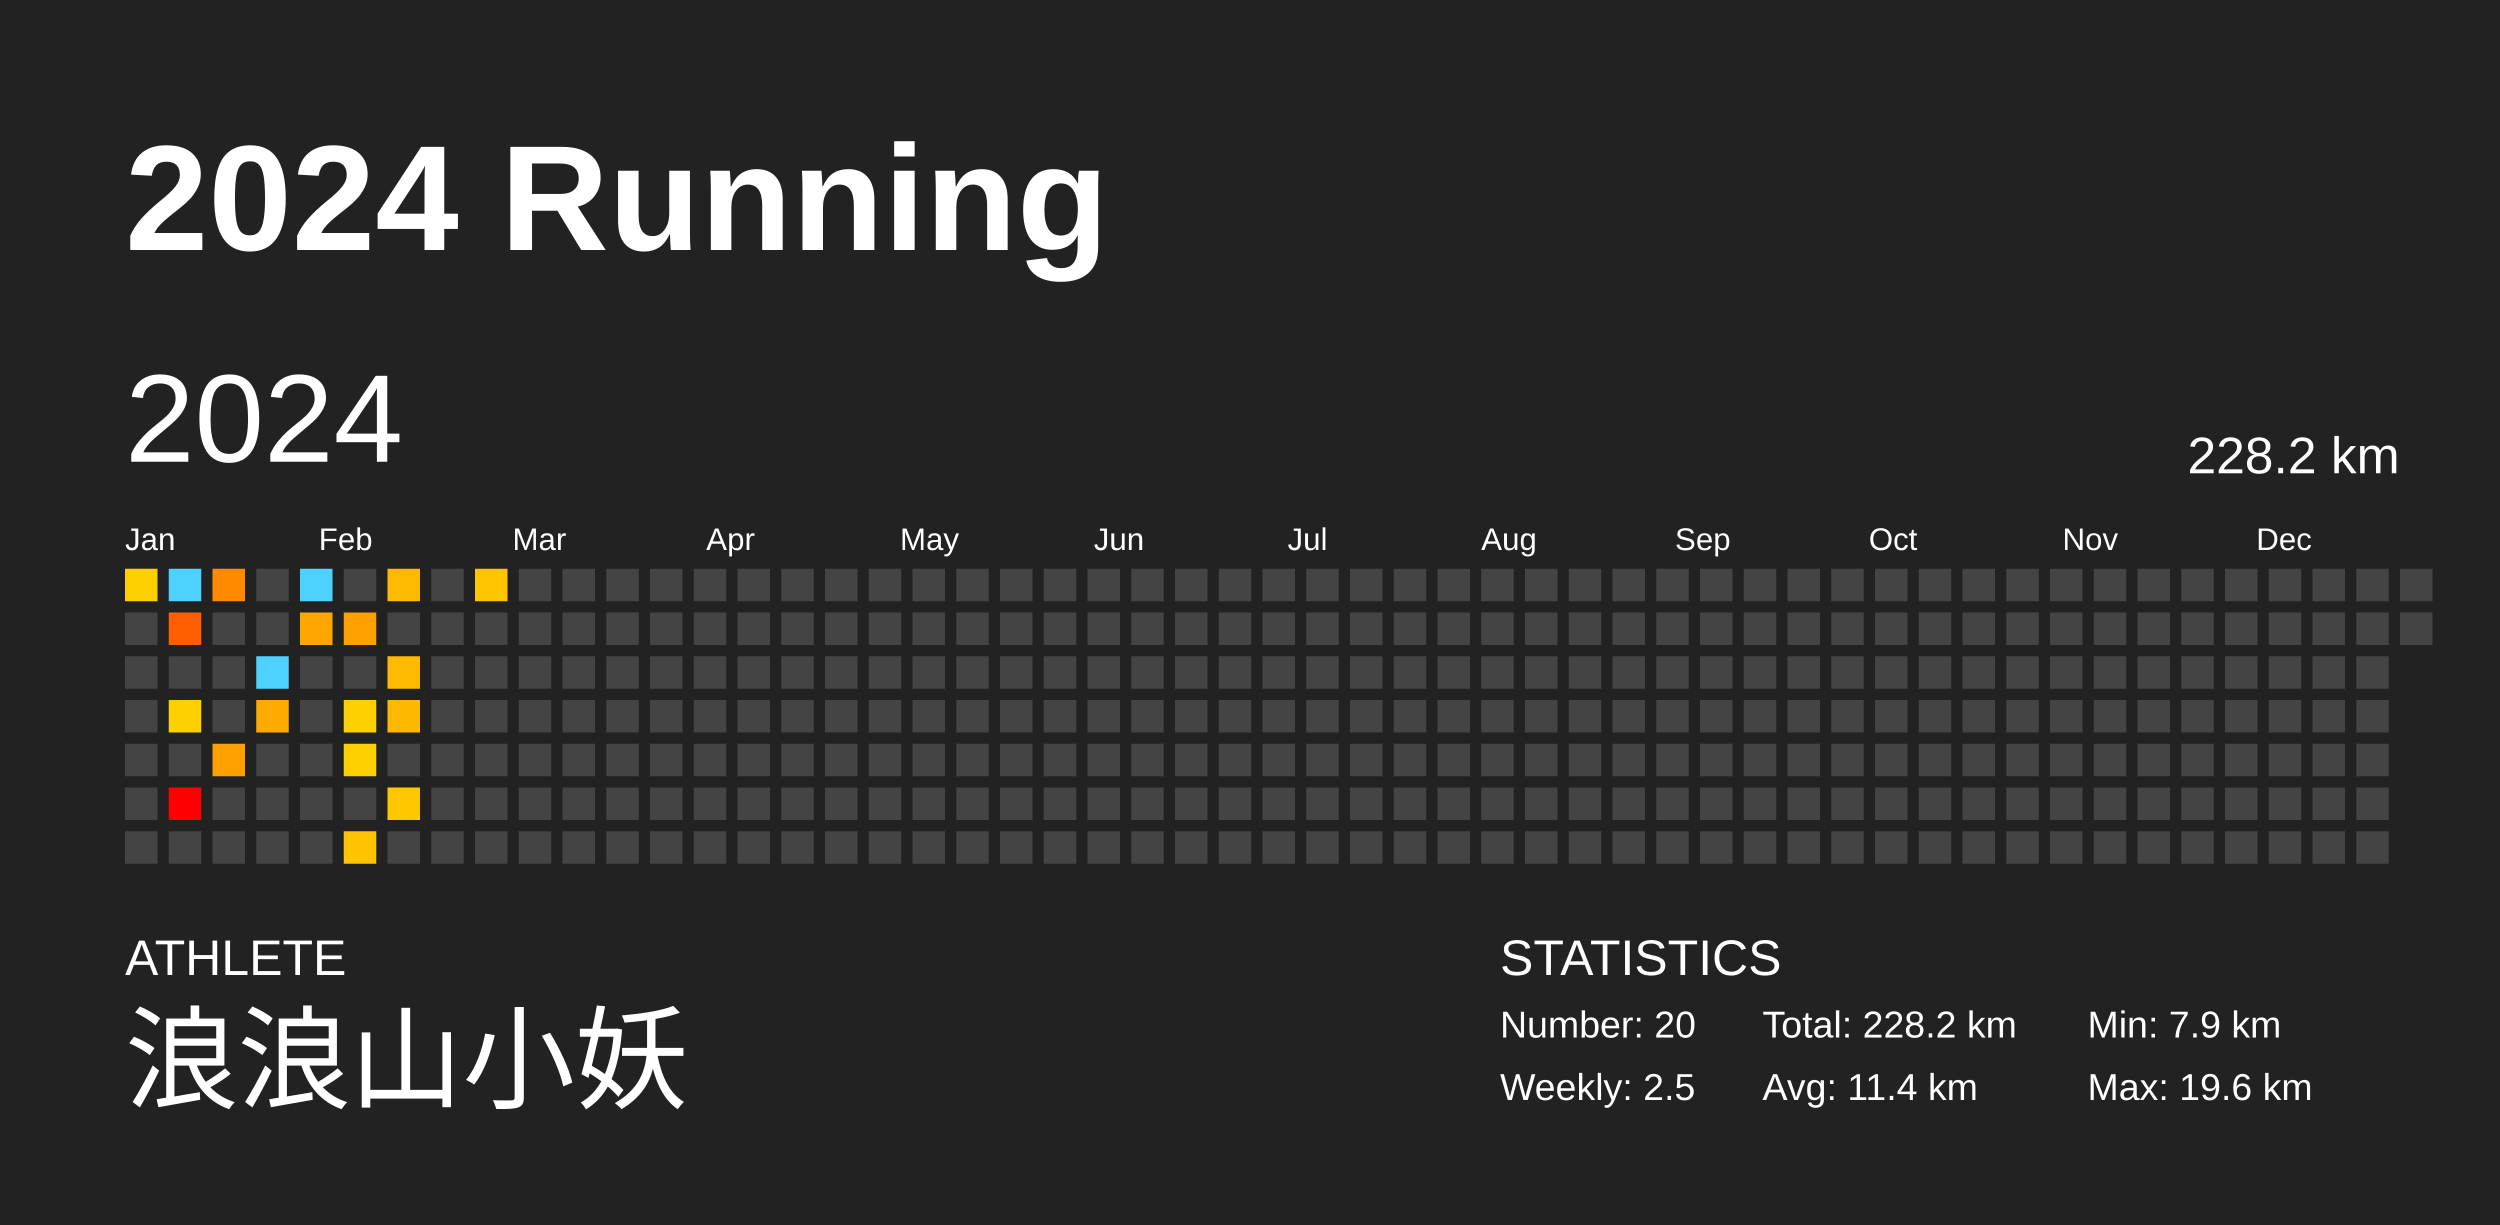
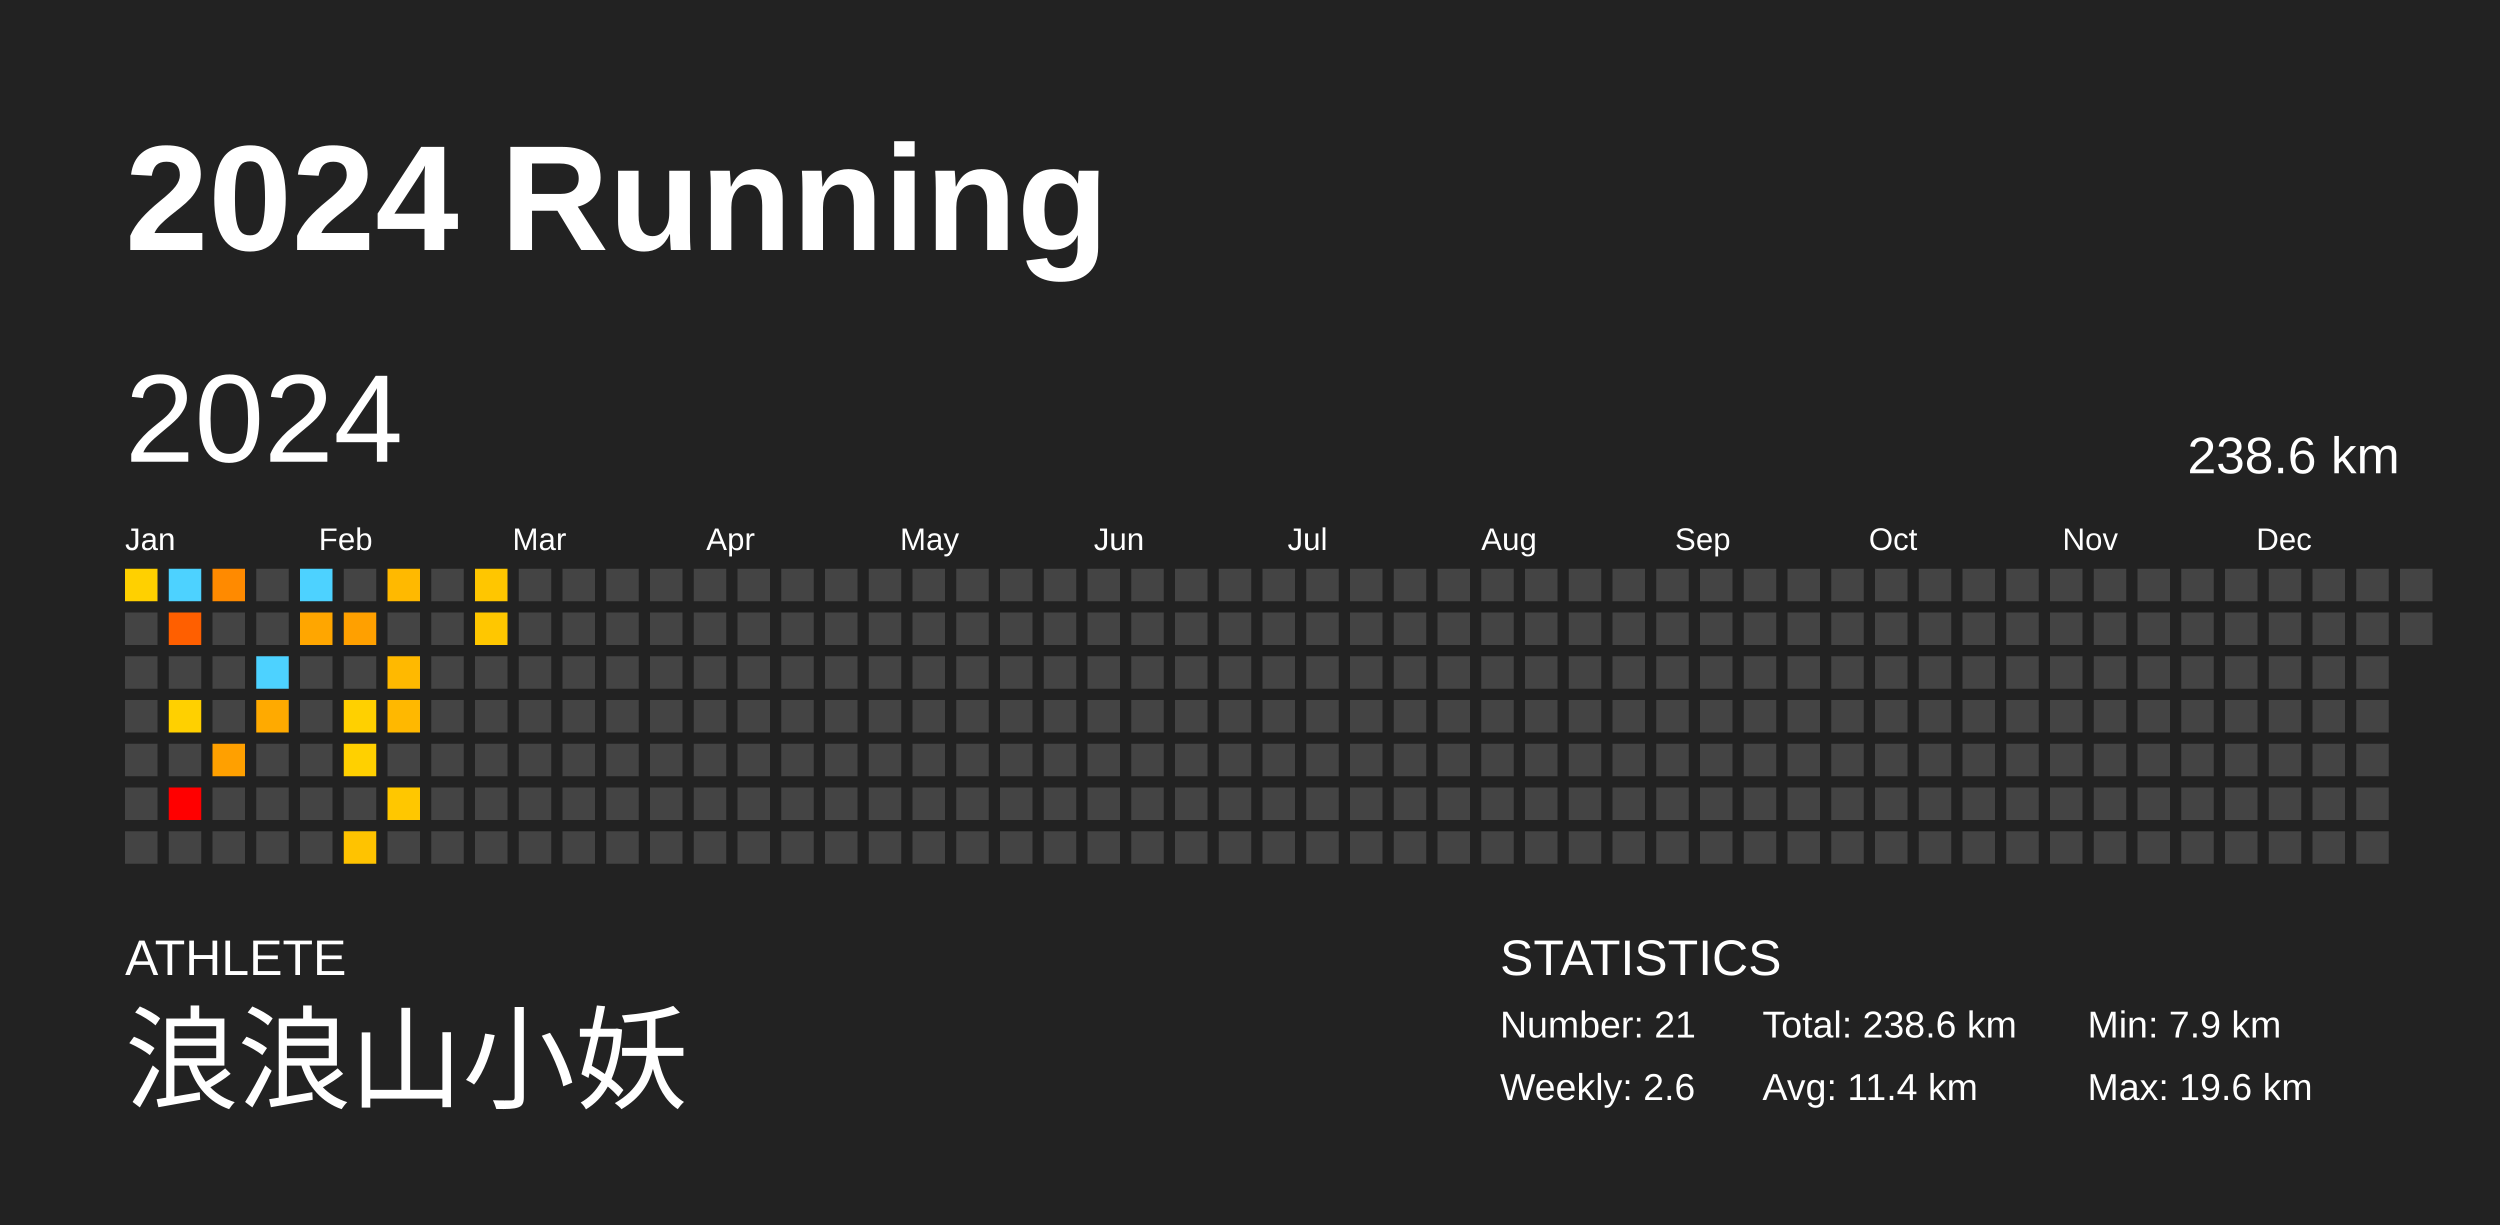
<svg xmlns="http://www.w3.org/2000/svg" baseProfile="full" height="98mm" version="1.1" viewBox="0,0,200,98" width="200mm">
  <defs />
  <rect fill="#222222" height="98" width="200" x="0" y="0" />
  <text fill="#FFFFFF" style="font-size:12px; font-family:Arial; font-weight:bold;" x="10" y="20">2024 Running</text>
  <text fill="#FFFFFF" style="font-size:4px; font-family:Arial" x="10" y="78">ATHLETE</text>
  <text fill="#FFFFFF" style="font-size:9px; font-family:Arial" x="10" y="88">浪浪山小妖</text>
  <text fill="#FFFFFF" style="font-size:4px; font-family:Arial" x="120" y="78">STATISTICS</text>
-   <text fill="#FFFFFF" style="font-size:3px; font-family:Arial" x="120" y="83">Number: 20</text>
-   <text fill="#FFFFFF" style="font-size:3px; font-family:Arial" x="120" y="88">Weekly: 2.5</text>
-   <text fill="#FFFFFF" style="font-size:3px; font-family:Arial" x="141" y="83">Total: 228.2 km</text>
+   <text fill="#FFFFFF" style="font-size:3px; font-family:Arial" x="120" y="83">Number: 21</text>
+   <text fill="#FFFFFF" style="font-size:3px; font-family:Arial" x="120" y="88">Weekly: 2.6</text>
+   <text fill="#FFFFFF" style="font-size:3px; font-family:Arial" x="141" y="83">Total: 238.6 km</text>
  <text fill="#FFFFFF" style="font-size:3px; font-family:Arial" x="141" y="88">Avg: 11.4 km</text>
  <text fill="#FFFFFF" style="font-size:3px; font-family:Arial" x="167" y="83">Min: 7.9 km</text>
  <text fill="#FFFFFF" style="font-size:3px; font-family:Arial" x="167" y="88">Max: 19.6 km</text>
  <text dominant-baseline="hanging" fill="#FFFFFF" style="font-size:10.0px; font-family:Arial;" x="10" y="30">2024</text>
-   <text dominant-baseline="hanging" fill="#FFFFFF" style="font-size:4.125px; font-family:Arial;" x="175" y="35">228.2 km</text>
+   <text dominant-baseline="hanging" fill="#FFFFFF" style="font-size:4.125px; font-family:Arial;" x="175" y="35">238.6 km</text>
  <text fill="#FFFFFF" style="font-size:2.5px; font-family:Arial" x="10.0" y="44">Jan</text>
  <text fill="#FFFFFF" style="font-size:2.5px; font-family:Arial" x="25.5" y="44">Feb</text>
  <text fill="#FFFFFF" style="font-size:2.5px; font-family:Arial" x="41.0" y="44">Mar</text>
  <text fill="#FFFFFF" style="font-size:2.5px; font-family:Arial" x="56.5" y="44">Apr</text>
  <text fill="#FFFFFF" style="font-size:2.5px; font-family:Arial" x="72.0" y="44">May</text>
  <text fill="#FFFFFF" style="font-size:2.5px; font-family:Arial" x="87.5" y="44">Jun</text>
  <text fill="#FFFFFF" style="font-size:2.5px; font-family:Arial" x="103.0" y="44">Jul</text>
  <text fill="#FFFFFF" style="font-size:2.5px; font-family:Arial" x="118.5" y="44">Aug</text>
  <text fill="#FFFFFF" style="font-size:2.5px; font-family:Arial" x="134.0" y="44">Sep</text>
  <text fill="#FFFFFF" style="font-size:2.5px; font-family:Arial" x="149.5" y="44">Oct</text>
  <text fill="#FFFFFF" style="font-size:2.5px; font-family:Arial" x="165.0" y="44">Nov</text>
  <text fill="#FFFFFF" style="font-size:2.5px; font-family:Arial" x="180.5" y="44">Dec</text>
  <rect fill="#ffd000" height="2.6" width="2.6" x="10.0" y="45.5" />
  <rect fill="#444444" height="2.6" width="2.6" x="10.0" y="49.0" />
  <rect fill="#444444" height="2.6" width="2.6" x="10.0" y="52.5" />
  <rect fill="#444444" height="2.6" width="2.6" x="10.0" y="56.0" />
  <rect fill="#444444" height="2.6" width="2.6" x="10.0" y="59.5" />
  <rect fill="#444444" height="2.6" width="2.6" x="10.0" y="63.0" />
  <rect fill="#444444" height="2.6" width="2.6" x="10.0" y="66.5" />
  <rect fill="#4dd2ff" height="2.6" width="2.6" x="13.5" y="45.5" />
  <rect fill="#ff5f00" height="2.6" width="2.6" x="13.5" y="49.0" />
  <rect fill="#444444" height="2.6" width="2.6" x="13.5" y="52.5" />
  <rect fill="#ffd000" height="2.6" width="2.6" x="13.5" y="56.0" />
  <rect fill="#444444" height="2.6" width="2.6" x="13.5" y="59.5" />
  <rect fill="#ff0000" height="2.6" width="2.6" x="13.5" y="63.0" />
  <rect fill="#444444" height="2.6" width="2.6" x="13.5" y="66.5" />
  <rect fill="#ff8a00" height="2.6" width="2.6" x="17.0" y="45.5" />
  <rect fill="#444444" height="2.6" width="2.6" x="17.0" y="49.0" />
  <rect fill="#444444" height="2.6" width="2.6" x="17.0" y="52.5" />
  <rect fill="#444444" height="2.6" width="2.6" x="17.0" y="56.0" />
  <rect fill="#ffa000" height="2.6" width="2.6" x="17.0" y="59.5" />
  <rect fill="#444444" height="2.6" width="2.6" x="17.0" y="63.0" />
  <rect fill="#444444" height="2.6" width="2.6" x="17.0" y="66.5" />
  <rect fill="#444444" height="2.6" width="2.6" x="20.5" y="45.5" />
  <rect fill="#444444" height="2.6" width="2.6" x="20.5" y="49.0" />
  <rect fill="#4dd2ff" height="2.6" width="2.6" x="20.5" y="52.5" />
  <rect fill="#ffaa00" height="2.6" width="2.6" x="20.5" y="56.0" />
  <rect fill="#444444" height="2.6" width="2.6" x="20.5" y="59.5" />
  <rect fill="#444444" height="2.6" width="2.6" x="20.5" y="63.0" />
  <rect fill="#444444" height="2.6" width="2.6" x="20.5" y="66.5" />
  <rect fill="#4dd2ff" height="2.6" width="2.6" x="24.0" y="45.5" />
  <rect fill="#ffa600" height="2.6" width="2.6" x="24.0" y="49.0" />
  <rect fill="#444444" height="2.6" width="2.6" x="24.0" y="52.5" />
  <rect fill="#444444" height="2.6" width="2.6" x="24.0" y="56.0" />
  <rect fill="#444444" height="2.6" width="2.6" x="24.0" y="59.5" />
  <rect fill="#444444" height="2.6" width="2.6" x="24.0" y="63.0" />
  <rect fill="#444444" height="2.6" width="2.6" x="24.0" y="66.5" />
  <rect fill="#444444" height="2.6" width="2.6" x="27.5" y="45.5" />
  <rect fill="#ffa000" height="2.6" width="2.6" x="27.5" y="49.0" />
  <rect fill="#444444" height="2.6" width="2.6" x="27.5" y="52.5" />
  <rect fill="#ffd000" height="2.6" width="2.6" x="27.5" y="56.0" />
  <rect fill="#ffd000" height="2.6" width="2.6" x="27.5" y="59.5" />
  <rect fill="#444444" height="2.6" width="2.6" x="27.5" y="63.0" />
  <rect fill="#ffc300" height="2.6" width="2.6" x="27.5" y="66.5" />
  <rect fill="#ffb900" height="2.6" width="2.6" x="31.0" y="45.5" />
  <rect fill="#444444" height="2.6" width="2.6" x="31.0" y="49.0" />
  <rect fill="#ffb900" height="2.6" width="2.6" x="31.0" y="52.5" />
  <rect fill="#ffb800" height="2.6" width="2.6" x="31.0" y="56.0" />
  <rect fill="#444444" height="2.6" width="2.6" x="31.0" y="59.5" />
  <rect fill="#ffc700" height="2.6" width="2.6" x="31.0" y="63.0" />
  <rect fill="#444444" height="2.6" width="2.6" x="31.0" y="66.5" />
  <rect fill="#444444" height="2.6" width="2.6" x="34.5" y="45.5" />
  <rect fill="#444444" height="2.6" width="2.6" x="34.5" y="49.0" />
  <rect fill="#444444" height="2.6" width="2.6" x="34.5" y="52.5" />
  <rect fill="#444444" height="2.6" width="2.6" x="34.5" y="56.0" />
  <rect fill="#444444" height="2.6" width="2.6" x="34.5" y="59.5" />
  <rect fill="#444444" height="2.6" width="2.6" x="34.5" y="63.0" />
  <rect fill="#444444" height="2.6" width="2.6" x="34.5" y="66.5" />
  <rect fill="#ffc600" height="2.6" width="2.6" x="38.0" y="45.5" />
-   <rect fill="#444444" height="2.6" width="2.6" x="38.0" y="49.0" />
+   <rect fill="#ffc700" height="2.6" width="2.6" x="38.0" y="49.0" />
  <rect fill="#444444" height="2.6" width="2.6" x="38.0" y="52.5" />
  <rect fill="#444444" height="2.6" width="2.6" x="38.0" y="56.0" />
  <rect fill="#444444" height="2.6" width="2.6" x="38.0" y="59.5" />
  <rect fill="#444444" height="2.6" width="2.6" x="38.0" y="63.0" />
  <rect fill="#444444" height="2.6" width="2.6" x="38.0" y="66.5" />
  <rect fill="#444444" height="2.6" width="2.6" x="41.5" y="45.5" />
  <rect fill="#444444" height="2.6" width="2.6" x="41.5" y="49.0" />
  <rect fill="#444444" height="2.6" width="2.6" x="41.5" y="52.5" />
  <rect fill="#444444" height="2.6" width="2.6" x="41.5" y="56.0" />
  <rect fill="#444444" height="2.6" width="2.6" x="41.5" y="59.5" />
  <rect fill="#444444" height="2.6" width="2.6" x="41.5" y="63.0" />
  <rect fill="#444444" height="2.6" width="2.6" x="41.5" y="66.5" />
  <rect fill="#444444" height="2.6" width="2.6" x="45.0" y="45.5" />
  <rect fill="#444444" height="2.6" width="2.6" x="45.0" y="49.0" />
  <rect fill="#444444" height="2.6" width="2.6" x="45.0" y="52.5" />
  <rect fill="#444444" height="2.6" width="2.6" x="45.0" y="56.0" />
  <rect fill="#444444" height="2.6" width="2.6" x="45.0" y="59.5" />
  <rect fill="#444444" height="2.6" width="2.6" x="45.0" y="63.0" />
  <rect fill="#444444" height="2.6" width="2.6" x="45.0" y="66.5" />
  <rect fill="#444444" height="2.6" width="2.6" x="48.5" y="45.5" />
  <rect fill="#444444" height="2.6" width="2.6" x="48.5" y="49.0" />
  <rect fill="#444444" height="2.6" width="2.6" x="48.5" y="52.5" />
  <rect fill="#444444" height="2.6" width="2.6" x="48.5" y="56.0" />
  <rect fill="#444444" height="2.6" width="2.6" x="48.5" y="59.5" />
  <rect fill="#444444" height="2.6" width="2.6" x="48.5" y="63.0" />
  <rect fill="#444444" height="2.6" width="2.6" x="48.5" y="66.5" />
  <rect fill="#444444" height="2.6" width="2.6" x="52.0" y="45.5" />
  <rect fill="#444444" height="2.6" width="2.6" x="52.0" y="49.0" />
  <rect fill="#444444" height="2.6" width="2.6" x="52.0" y="52.5" />
  <rect fill="#444444" height="2.6" width="2.6" x="52.0" y="56.0" />
  <rect fill="#444444" height="2.6" width="2.6" x="52.0" y="59.5" />
  <rect fill="#444444" height="2.6" width="2.6" x="52.0" y="63.0" />
  <rect fill="#444444" height="2.6" width="2.6" x="52.0" y="66.5" />
  <rect fill="#444444" height="2.6" width="2.6" x="55.5" y="45.5" />
  <rect fill="#444444" height="2.6" width="2.6" x="55.5" y="49.0" />
  <rect fill="#444444" height="2.6" width="2.6" x="55.5" y="52.5" />
  <rect fill="#444444" height="2.6" width="2.6" x="55.5" y="56.0" />
  <rect fill="#444444" height="2.6" width="2.6" x="55.5" y="59.5" />
  <rect fill="#444444" height="2.6" width="2.6" x="55.5" y="63.0" />
  <rect fill="#444444" height="2.6" width="2.6" x="55.5" y="66.5" />
  <rect fill="#444444" height="2.6" width="2.6" x="59.0" y="45.5" />
  <rect fill="#444444" height="2.6" width="2.6" x="59.0" y="49.0" />
  <rect fill="#444444" height="2.6" width="2.6" x="59.0" y="52.5" />
  <rect fill="#444444" height="2.6" width="2.6" x="59.0" y="56.0" />
  <rect fill="#444444" height="2.6" width="2.6" x="59.0" y="59.5" />
  <rect fill="#444444" height="2.6" width="2.6" x="59.0" y="63.0" />
  <rect fill="#444444" height="2.6" width="2.6" x="59.0" y="66.5" />
  <rect fill="#444444" height="2.6" width="2.6" x="62.5" y="45.5" />
  <rect fill="#444444" height="2.6" width="2.6" x="62.5" y="49.0" />
  <rect fill="#444444" height="2.6" width="2.6" x="62.5" y="52.5" />
  <rect fill="#444444" height="2.6" width="2.6" x="62.5" y="56.0" />
  <rect fill="#444444" height="2.6" width="2.6" x="62.5" y="59.5" />
  <rect fill="#444444" height="2.6" width="2.6" x="62.5" y="63.0" />
  <rect fill="#444444" height="2.6" width="2.6" x="62.5" y="66.5" />
  <rect fill="#444444" height="2.6" width="2.6" x="66.0" y="45.5" />
  <rect fill="#444444" height="2.6" width="2.6" x="66.0" y="49.0" />
  <rect fill="#444444" height="2.6" width="2.6" x="66.0" y="52.5" />
  <rect fill="#444444" height="2.6" width="2.6" x="66.0" y="56.0" />
  <rect fill="#444444" height="2.6" width="2.6" x="66.0" y="59.5" />
  <rect fill="#444444" height="2.6" width="2.6" x="66.0" y="63.0" />
  <rect fill="#444444" height="2.6" width="2.6" x="66.0" y="66.5" />
  <rect fill="#444444" height="2.6" width="2.6" x="69.5" y="45.5" />
  <rect fill="#444444" height="2.6" width="2.6" x="69.5" y="49.0" />
  <rect fill="#444444" height="2.6" width="2.6" x="69.5" y="52.5" />
  <rect fill="#444444" height="2.6" width="2.6" x="69.5" y="56.0" />
  <rect fill="#444444" height="2.6" width="2.6" x="69.5" y="59.5" />
  <rect fill="#444444" height="2.6" width="2.6" x="69.5" y="63.0" />
  <rect fill="#444444" height="2.6" width="2.6" x="69.5" y="66.5" />
  <rect fill="#444444" height="2.6" width="2.6" x="73.0" y="45.5" />
  <rect fill="#444444" height="2.6" width="2.6" x="73.0" y="49.0" />
  <rect fill="#444444" height="2.6" width="2.6" x="73.0" y="52.5" />
  <rect fill="#444444" height="2.6" width="2.6" x="73.0" y="56.0" />
  <rect fill="#444444" height="2.6" width="2.6" x="73.0" y="59.5" />
  <rect fill="#444444" height="2.6" width="2.6" x="73.0" y="63.0" />
  <rect fill="#444444" height="2.6" width="2.6" x="73.0" y="66.5" />
  <rect fill="#444444" height="2.6" width="2.6" x="76.5" y="45.5" />
  <rect fill="#444444" height="2.6" width="2.6" x="76.5" y="49.0" />
  <rect fill="#444444" height="2.6" width="2.6" x="76.5" y="52.5" />
  <rect fill="#444444" height="2.6" width="2.6" x="76.5" y="56.0" />
  <rect fill="#444444" height="2.6" width="2.6" x="76.5" y="59.5" />
  <rect fill="#444444" height="2.6" width="2.6" x="76.5" y="63.0" />
  <rect fill="#444444" height="2.6" width="2.6" x="76.5" y="66.5" />
  <rect fill="#444444" height="2.6" width="2.6" x="80.0" y="45.5" />
  <rect fill="#444444" height="2.6" width="2.6" x="80.0" y="49.0" />
  <rect fill="#444444" height="2.6" width="2.6" x="80.0" y="52.5" />
  <rect fill="#444444" height="2.6" width="2.6" x="80.0" y="56.0" />
  <rect fill="#444444" height="2.6" width="2.6" x="80.0" y="59.5" />
  <rect fill="#444444" height="2.6" width="2.6" x="80.0" y="63.0" />
  <rect fill="#444444" height="2.6" width="2.6" x="80.0" y="66.5" />
  <rect fill="#444444" height="2.6" width="2.6" x="83.5" y="45.5" />
  <rect fill="#444444" height="2.6" width="2.6" x="83.5" y="49.0" />
  <rect fill="#444444" height="2.6" width="2.6" x="83.5" y="52.5" />
  <rect fill="#444444" height="2.6" width="2.6" x="83.5" y="56.0" />
  <rect fill="#444444" height="2.6" width="2.6" x="83.5" y="59.5" />
  <rect fill="#444444" height="2.6" width="2.6" x="83.5" y="63.0" />
  <rect fill="#444444" height="2.6" width="2.6" x="83.5" y="66.5" />
  <rect fill="#444444" height="2.6" width="2.6" x="87.0" y="45.5" />
  <rect fill="#444444" height="2.6" width="2.6" x="87.0" y="49.0" />
  <rect fill="#444444" height="2.6" width="2.6" x="87.0" y="52.5" />
  <rect fill="#444444" height="2.6" width="2.6" x="87.0" y="56.0" />
  <rect fill="#444444" height="2.6" width="2.6" x="87.0" y="59.5" />
  <rect fill="#444444" height="2.6" width="2.6" x="87.0" y="63.0" />
  <rect fill="#444444" height="2.6" width="2.6" x="87.0" y="66.5" />
  <rect fill="#444444" height="2.6" width="2.6" x="90.5" y="45.5" />
  <rect fill="#444444" height="2.6" width="2.6" x="90.5" y="49.0" />
  <rect fill="#444444" height="2.6" width="2.6" x="90.5" y="52.5" />
  <rect fill="#444444" height="2.6" width="2.6" x="90.5" y="56.0" />
  <rect fill="#444444" height="2.6" width="2.6" x="90.5" y="59.5" />
  <rect fill="#444444" height="2.6" width="2.6" x="90.5" y="63.0" />
  <rect fill="#444444" height="2.6" width="2.6" x="90.5" y="66.5" />
  <rect fill="#444444" height="2.6" width="2.6" x="94.0" y="45.5" />
  <rect fill="#444444" height="2.6" width="2.6" x="94.0" y="49.0" />
  <rect fill="#444444" height="2.6" width="2.6" x="94.0" y="52.5" />
  <rect fill="#444444" height="2.6" width="2.6" x="94.0" y="56.0" />
  <rect fill="#444444" height="2.6" width="2.6" x="94.0" y="59.5" />
  <rect fill="#444444" height="2.6" width="2.6" x="94.0" y="63.0" />
  <rect fill="#444444" height="2.6" width="2.6" x="94.0" y="66.5" />
  <rect fill="#444444" height="2.6" width="2.6" x="97.5" y="45.5" />
  <rect fill="#444444" height="2.6" width="2.6" x="97.5" y="49.0" />
  <rect fill="#444444" height="2.6" width="2.6" x="97.5" y="52.5" />
  <rect fill="#444444" height="2.6" width="2.6" x="97.5" y="56.0" />
  <rect fill="#444444" height="2.6" width="2.6" x="97.5" y="59.5" />
  <rect fill="#444444" height="2.6" width="2.6" x="97.5" y="63.0" />
  <rect fill="#444444" height="2.6" width="2.6" x="97.5" y="66.5" />
  <rect fill="#444444" height="2.6" width="2.6" x="101.0" y="45.5" />
  <rect fill="#444444" height="2.6" width="2.6" x="101.0" y="49.0" />
  <rect fill="#444444" height="2.6" width="2.6" x="101.0" y="52.5" />
  <rect fill="#444444" height="2.6" width="2.6" x="101.0" y="56.0" />
  <rect fill="#444444" height="2.6" width="2.6" x="101.0" y="59.5" />
  <rect fill="#444444" height="2.6" width="2.6" x="101.0" y="63.0" />
  <rect fill="#444444" height="2.6" width="2.6" x="101.0" y="66.5" />
  <rect fill="#444444" height="2.6" width="2.6" x="104.5" y="45.5" />
  <rect fill="#444444" height="2.6" width="2.6" x="104.5" y="49.0" />
  <rect fill="#444444" height="2.6" width="2.6" x="104.5" y="52.5" />
  <rect fill="#444444" height="2.6" width="2.6" x="104.5" y="56.0" />
  <rect fill="#444444" height="2.6" width="2.6" x="104.5" y="59.5" />
  <rect fill="#444444" height="2.6" width="2.6" x="104.5" y="63.0" />
  <rect fill="#444444" height="2.6" width="2.6" x="104.5" y="66.5" />
  <rect fill="#444444" height="2.6" width="2.6" x="108.0" y="45.5" />
  <rect fill="#444444" height="2.6" width="2.6" x="108.0" y="49.0" />
  <rect fill="#444444" height="2.6" width="2.6" x="108.0" y="52.5" />
  <rect fill="#444444" height="2.6" width="2.6" x="108.0" y="56.0" />
  <rect fill="#444444" height="2.6" width="2.6" x="108.0" y="59.5" />
  <rect fill="#444444" height="2.6" width="2.6" x="108.0" y="63.0" />
  <rect fill="#444444" height="2.6" width="2.6" x="108.0" y="66.5" />
  <rect fill="#444444" height="2.6" width="2.6" x="111.5" y="45.5" />
  <rect fill="#444444" height="2.6" width="2.6" x="111.5" y="49.0" />
  <rect fill="#444444" height="2.6" width="2.6" x="111.5" y="52.5" />
  <rect fill="#444444" height="2.6" width="2.6" x="111.5" y="56.0" />
  <rect fill="#444444" height="2.6" width="2.6" x="111.5" y="59.5" />
  <rect fill="#444444" height="2.6" width="2.6" x="111.5" y="63.0" />
  <rect fill="#444444" height="2.6" width="2.6" x="111.5" y="66.5" />
  <rect fill="#444444" height="2.6" width="2.6" x="115.0" y="45.5" />
  <rect fill="#444444" height="2.6" width="2.6" x="115.0" y="49.0" />
  <rect fill="#444444" height="2.6" width="2.6" x="115.0" y="52.5" />
  <rect fill="#444444" height="2.6" width="2.6" x="115.0" y="56.0" />
  <rect fill="#444444" height="2.6" width="2.6" x="115.0" y="59.5" />
  <rect fill="#444444" height="2.6" width="2.6" x="115.0" y="63.0" />
  <rect fill="#444444" height="2.6" width="2.6" x="115.0" y="66.5" />
  <rect fill="#444444" height="2.6" width="2.6" x="118.5" y="45.5" />
  <rect fill="#444444" height="2.6" width="2.6" x="118.5" y="49.0" />
  <rect fill="#444444" height="2.6" width="2.6" x="118.5" y="52.5" />
  <rect fill="#444444" height="2.6" width="2.6" x="118.5" y="56.0" />
  <rect fill="#444444" height="2.6" width="2.6" x="118.5" y="59.5" />
  <rect fill="#444444" height="2.6" width="2.6" x="118.5" y="63.0" />
  <rect fill="#444444" height="2.6" width="2.6" x="118.5" y="66.5" />
  <rect fill="#444444" height="2.6" width="2.6" x="122.0" y="45.5" />
  <rect fill="#444444" height="2.6" width="2.6" x="122.0" y="49.0" />
  <rect fill="#444444" height="2.6" width="2.6" x="122.0" y="52.5" />
  <rect fill="#444444" height="2.6" width="2.6" x="122.0" y="56.0" />
  <rect fill="#444444" height="2.6" width="2.6" x="122.0" y="59.5" />
  <rect fill="#444444" height="2.6" width="2.6" x="122.0" y="63.0" />
  <rect fill="#444444" height="2.6" width="2.6" x="122.0" y="66.5" />
  <rect fill="#444444" height="2.6" width="2.6" x="125.5" y="45.5" />
  <rect fill="#444444" height="2.6" width="2.6" x="125.5" y="49.0" />
  <rect fill="#444444" height="2.6" width="2.6" x="125.5" y="52.5" />
  <rect fill="#444444" height="2.6" width="2.6" x="125.5" y="56.0" />
  <rect fill="#444444" height="2.6" width="2.6" x="125.5" y="59.5" />
  <rect fill="#444444" height="2.6" width="2.6" x="125.5" y="63.0" />
  <rect fill="#444444" height="2.6" width="2.6" x="125.5" y="66.5" />
  <rect fill="#444444" height="2.6" width="2.6" x="129.0" y="45.5" />
  <rect fill="#444444" height="2.6" width="2.6" x="129.0" y="49.0" />
  <rect fill="#444444" height="2.6" width="2.6" x="129.0" y="52.5" />
  <rect fill="#444444" height="2.6" width="2.6" x="129.0" y="56.0" />
  <rect fill="#444444" height="2.6" width="2.6" x="129.0" y="59.5" />
  <rect fill="#444444" height="2.6" width="2.6" x="129.0" y="63.0" />
  <rect fill="#444444" height="2.6" width="2.6" x="129.0" y="66.5" />
  <rect fill="#444444" height="2.6" width="2.6" x="132.5" y="45.5" />
  <rect fill="#444444" height="2.6" width="2.6" x="132.5" y="49.0" />
  <rect fill="#444444" height="2.6" width="2.6" x="132.5" y="52.5" />
  <rect fill="#444444" height="2.6" width="2.6" x="132.5" y="56.0" />
  <rect fill="#444444" height="2.6" width="2.6" x="132.5" y="59.5" />
  <rect fill="#444444" height="2.6" width="2.6" x="132.5" y="63.0" />
  <rect fill="#444444" height="2.6" width="2.6" x="132.5" y="66.5" />
  <rect fill="#444444" height="2.6" width="2.6" x="136.0" y="45.5" />
  <rect fill="#444444" height="2.6" width="2.6" x="136.0" y="49.0" />
  <rect fill="#444444" height="2.6" width="2.6" x="136.0" y="52.5" />
  <rect fill="#444444" height="2.6" width="2.6" x="136.0" y="56.0" />
  <rect fill="#444444" height="2.6" width="2.6" x="136.0" y="59.5" />
  <rect fill="#444444" height="2.6" width="2.6" x="136.0" y="63.0" />
  <rect fill="#444444" height="2.6" width="2.6" x="136.0" y="66.5" />
  <rect fill="#444444" height="2.6" width="2.6" x="139.5" y="45.5" />
  <rect fill="#444444" height="2.6" width="2.6" x="139.5" y="49.0" />
  <rect fill="#444444" height="2.6" width="2.6" x="139.5" y="52.5" />
  <rect fill="#444444" height="2.6" width="2.6" x="139.5" y="56.0" />
  <rect fill="#444444" height="2.6" width="2.6" x="139.5" y="59.5" />
  <rect fill="#444444" height="2.6" width="2.6" x="139.5" y="63.0" />
  <rect fill="#444444" height="2.6" width="2.6" x="139.5" y="66.5" />
  <rect fill="#444444" height="2.6" width="2.6" x="143.0" y="45.5" />
  <rect fill="#444444" height="2.6" width="2.6" x="143.0" y="49.0" />
  <rect fill="#444444" height="2.6" width="2.6" x="143.0" y="52.5" />
  <rect fill="#444444" height="2.6" width="2.6" x="143.0" y="56.0" />
  <rect fill="#444444" height="2.6" width="2.6" x="143.0" y="59.5" />
  <rect fill="#444444" height="2.6" width="2.6" x="143.0" y="63.0" />
  <rect fill="#444444" height="2.6" width="2.6" x="143.0" y="66.5" />
  <rect fill="#444444" height="2.6" width="2.6" x="146.5" y="45.5" />
  <rect fill="#444444" height="2.6" width="2.6" x="146.5" y="49.0" />
  <rect fill="#444444" height="2.6" width="2.6" x="146.5" y="52.5" />
  <rect fill="#444444" height="2.6" width="2.6" x="146.5" y="56.0" />
  <rect fill="#444444" height="2.6" width="2.6" x="146.5" y="59.5" />
  <rect fill="#444444" height="2.6" width="2.6" x="146.5" y="63.0" />
  <rect fill="#444444" height="2.6" width="2.6" x="146.5" y="66.5" />
  <rect fill="#444444" height="2.6" width="2.6" x="150.0" y="45.5" />
  <rect fill="#444444" height="2.6" width="2.6" x="150.0" y="49.0" />
  <rect fill="#444444" height="2.6" width="2.6" x="150.0" y="52.5" />
  <rect fill="#444444" height="2.6" width="2.6" x="150.0" y="56.0" />
  <rect fill="#444444" height="2.6" width="2.6" x="150.0" y="59.5" />
  <rect fill="#444444" height="2.6" width="2.6" x="150.0" y="63.0" />
  <rect fill="#444444" height="2.6" width="2.6" x="150.0" y="66.5" />
  <rect fill="#444444" height="2.6" width="2.6" x="153.5" y="45.5" />
  <rect fill="#444444" height="2.6" width="2.6" x="153.5" y="49.0" />
  <rect fill="#444444" height="2.6" width="2.6" x="153.5" y="52.5" />
  <rect fill="#444444" height="2.6" width="2.6" x="153.5" y="56.0" />
  <rect fill="#444444" height="2.6" width="2.6" x="153.5" y="59.5" />
  <rect fill="#444444" height="2.6" width="2.6" x="153.5" y="63.0" />
  <rect fill="#444444" height="2.6" width="2.6" x="153.5" y="66.5" />
  <rect fill="#444444" height="2.6" width="2.6" x="157.0" y="45.5" />
  <rect fill="#444444" height="2.6" width="2.6" x="157.0" y="49.0" />
  <rect fill="#444444" height="2.6" width="2.6" x="157.0" y="52.5" />
  <rect fill="#444444" height="2.6" width="2.6" x="157.0" y="56.0" />
  <rect fill="#444444" height="2.6" width="2.6" x="157.0" y="59.5" />
  <rect fill="#444444" height="2.6" width="2.6" x="157.0" y="63.0" />
  <rect fill="#444444" height="2.6" width="2.6" x="157.0" y="66.5" />
  <rect fill="#444444" height="2.6" width="2.6" x="160.5" y="45.5" />
  <rect fill="#444444" height="2.6" width="2.6" x="160.5" y="49.0" />
  <rect fill="#444444" height="2.6" width="2.6" x="160.5" y="52.5" />
  <rect fill="#444444" height="2.6" width="2.6" x="160.5" y="56.0" />
  <rect fill="#444444" height="2.6" width="2.6" x="160.5" y="59.5" />
  <rect fill="#444444" height="2.6" width="2.6" x="160.5" y="63.0" />
  <rect fill="#444444" height="2.6" width="2.6" x="160.5" y="66.5" />
  <rect fill="#444444" height="2.6" width="2.6" x="164.0" y="45.5" />
  <rect fill="#444444" height="2.6" width="2.6" x="164.0" y="49.0" />
  <rect fill="#444444" height="2.6" width="2.6" x="164.0" y="52.5" />
  <rect fill="#444444" height="2.6" width="2.6" x="164.0" y="56.0" />
  <rect fill="#444444" height="2.6" width="2.6" x="164.0" y="59.5" />
  <rect fill="#444444" height="2.6" width="2.6" x="164.0" y="63.0" />
  <rect fill="#444444" height="2.6" width="2.6" x="164.0" y="66.5" />
  <rect fill="#444444" height="2.6" width="2.6" x="167.5" y="45.5" />
  <rect fill="#444444" height="2.6" width="2.6" x="167.5" y="49.0" />
  <rect fill="#444444" height="2.6" width="2.6" x="167.5" y="52.5" />
  <rect fill="#444444" height="2.6" width="2.6" x="167.5" y="56.0" />
  <rect fill="#444444" height="2.6" width="2.6" x="167.5" y="59.5" />
  <rect fill="#444444" height="2.6" width="2.6" x="167.5" y="63.0" />
  <rect fill="#444444" height="2.6" width="2.6" x="167.5" y="66.5" />
  <rect fill="#444444" height="2.6" width="2.6" x="171.0" y="45.5" />
  <rect fill="#444444" height="2.6" width="2.6" x="171.0" y="49.0" />
  <rect fill="#444444" height="2.6" width="2.6" x="171.0" y="52.5" />
  <rect fill="#444444" height="2.6" width="2.6" x="171.0" y="56.0" />
  <rect fill="#444444" height="2.6" width="2.6" x="171.0" y="59.5" />
  <rect fill="#444444" height="2.6" width="2.6" x="171.0" y="63.0" />
  <rect fill="#444444" height="2.6" width="2.6" x="171.0" y="66.5" />
  <rect fill="#444444" height="2.6" width="2.6" x="174.5" y="45.5" />
  <rect fill="#444444" height="2.6" width="2.6" x="174.5" y="49.0" />
  <rect fill="#444444" height="2.6" width="2.6" x="174.5" y="52.5" />
  <rect fill="#444444" height="2.6" width="2.6" x="174.5" y="56.0" />
  <rect fill="#444444" height="2.6" width="2.6" x="174.5" y="59.5" />
  <rect fill="#444444" height="2.6" width="2.6" x="174.5" y="63.0" />
  <rect fill="#444444" height="2.6" width="2.6" x="174.5" y="66.5" />
  <rect fill="#444444" height="2.6" width="2.6" x="178.0" y="45.5" />
  <rect fill="#444444" height="2.6" width="2.6" x="178.0" y="49.0" />
  <rect fill="#444444" height="2.6" width="2.6" x="178.0" y="52.5" />
  <rect fill="#444444" height="2.6" width="2.6" x="178.0" y="56.0" />
  <rect fill="#444444" height="2.6" width="2.6" x="178.0" y="59.5" />
  <rect fill="#444444" height="2.6" width="2.6" x="178.0" y="63.0" />
  <rect fill="#444444" height="2.6" width="2.6" x="178.0" y="66.5" />
  <rect fill="#444444" height="2.6" width="2.6" x="181.5" y="45.5" />
  <rect fill="#444444" height="2.6" width="2.6" x="181.5" y="49.0" />
  <rect fill="#444444" height="2.6" width="2.6" x="181.5" y="52.5" />
  <rect fill="#444444" height="2.6" width="2.6" x="181.5" y="56.0" />
  <rect fill="#444444" height="2.6" width="2.6" x="181.5" y="59.5" />
  <rect fill="#444444" height="2.6" width="2.6" x="181.5" y="63.0" />
  <rect fill="#444444" height="2.6" width="2.6" x="181.5" y="66.5" />
  <rect fill="#444444" height="2.6" width="2.6" x="185.0" y="45.5" />
  <rect fill="#444444" height="2.6" width="2.6" x="185.0" y="49.0" />
  <rect fill="#444444" height="2.6" width="2.6" x="185.0" y="52.5" />
  <rect fill="#444444" height="2.6" width="2.6" x="185.0" y="56.0" />
  <rect fill="#444444" height="2.6" width="2.6" x="185.0" y="59.5" />
  <rect fill="#444444" height="2.6" width="2.6" x="185.0" y="63.0" />
  <rect fill="#444444" height="2.6" width="2.6" x="185.0" y="66.5" />
  <rect fill="#444444" height="2.6" width="2.6" x="188.5" y="45.5" />
  <rect fill="#444444" height="2.6" width="2.6" x="188.5" y="49.0" />
  <rect fill="#444444" height="2.6" width="2.6" x="188.5" y="52.5" />
  <rect fill="#444444" height="2.6" width="2.6" x="188.5" y="56.0" />
  <rect fill="#444444" height="2.6" width="2.6" x="188.5" y="59.5" />
  <rect fill="#444444" height="2.6" width="2.6" x="188.5" y="63.0" />
  <rect fill="#444444" height="2.6" width="2.6" x="188.5" y="66.5" />
  <rect fill="#444444" height="2.6" width="2.6" x="192.0" y="45.5" />
  <rect fill="#444444" height="2.6" width="2.6" x="192.0" y="49.0" />
</svg>
